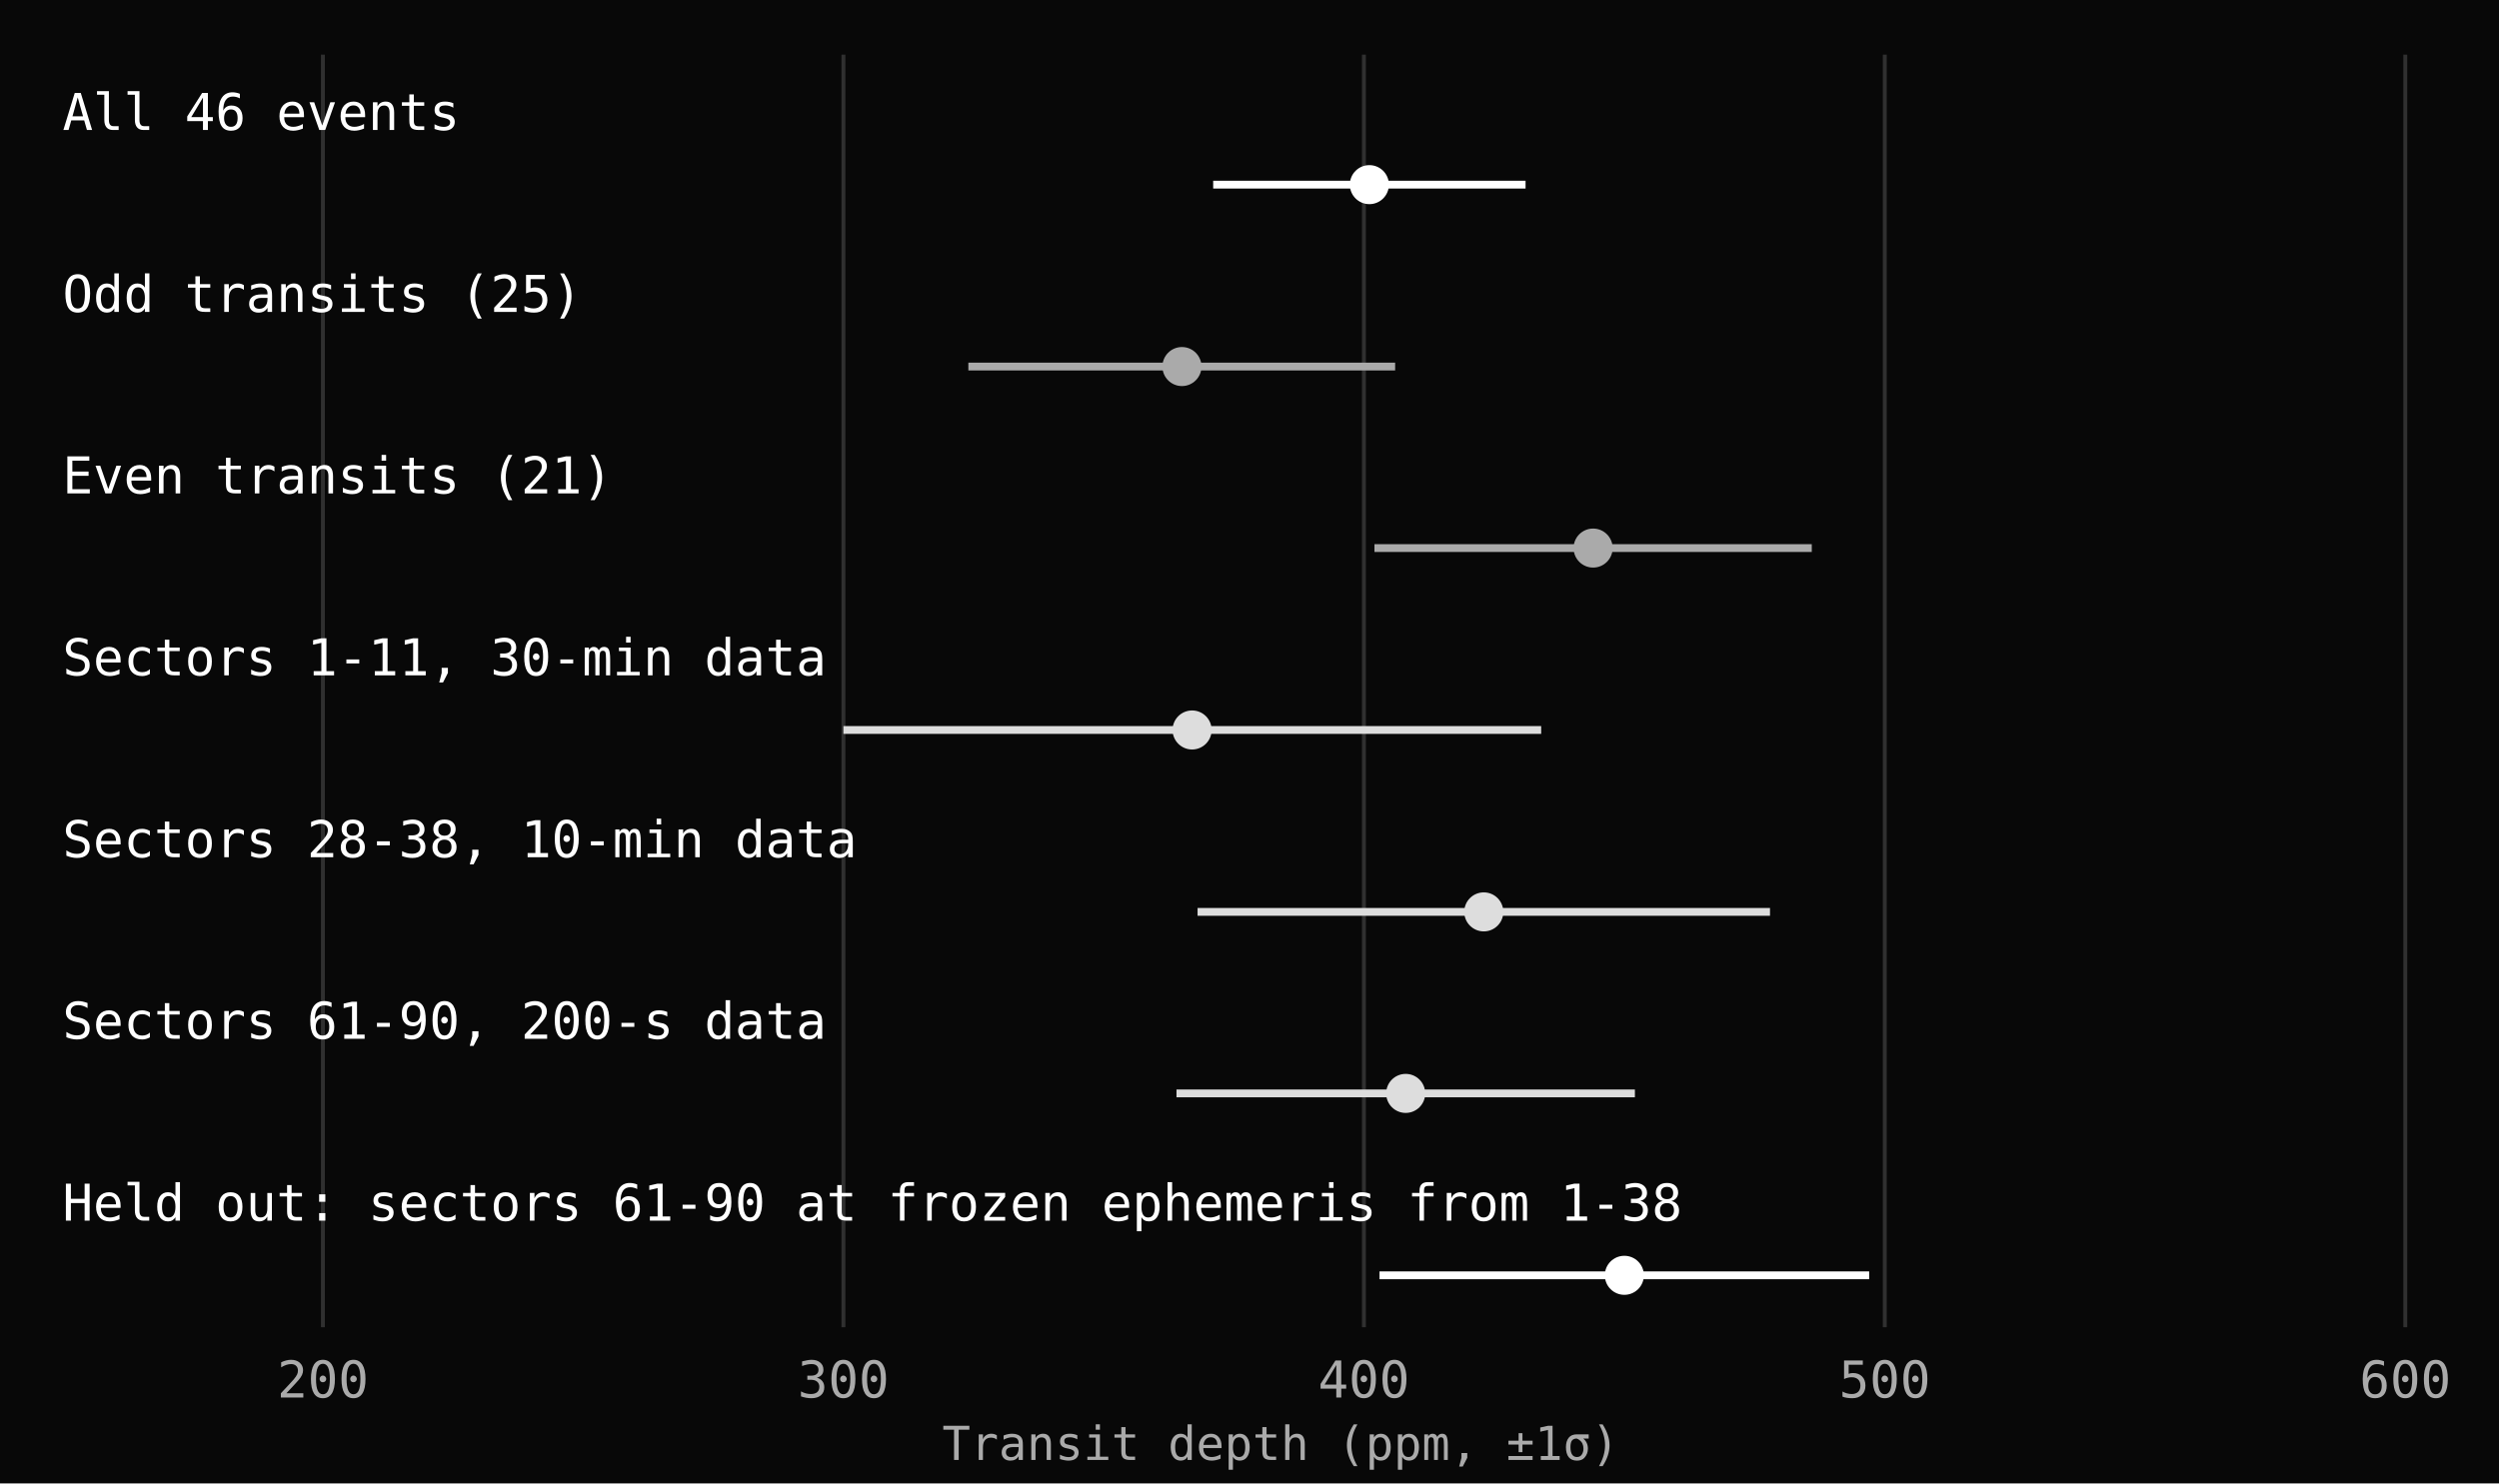
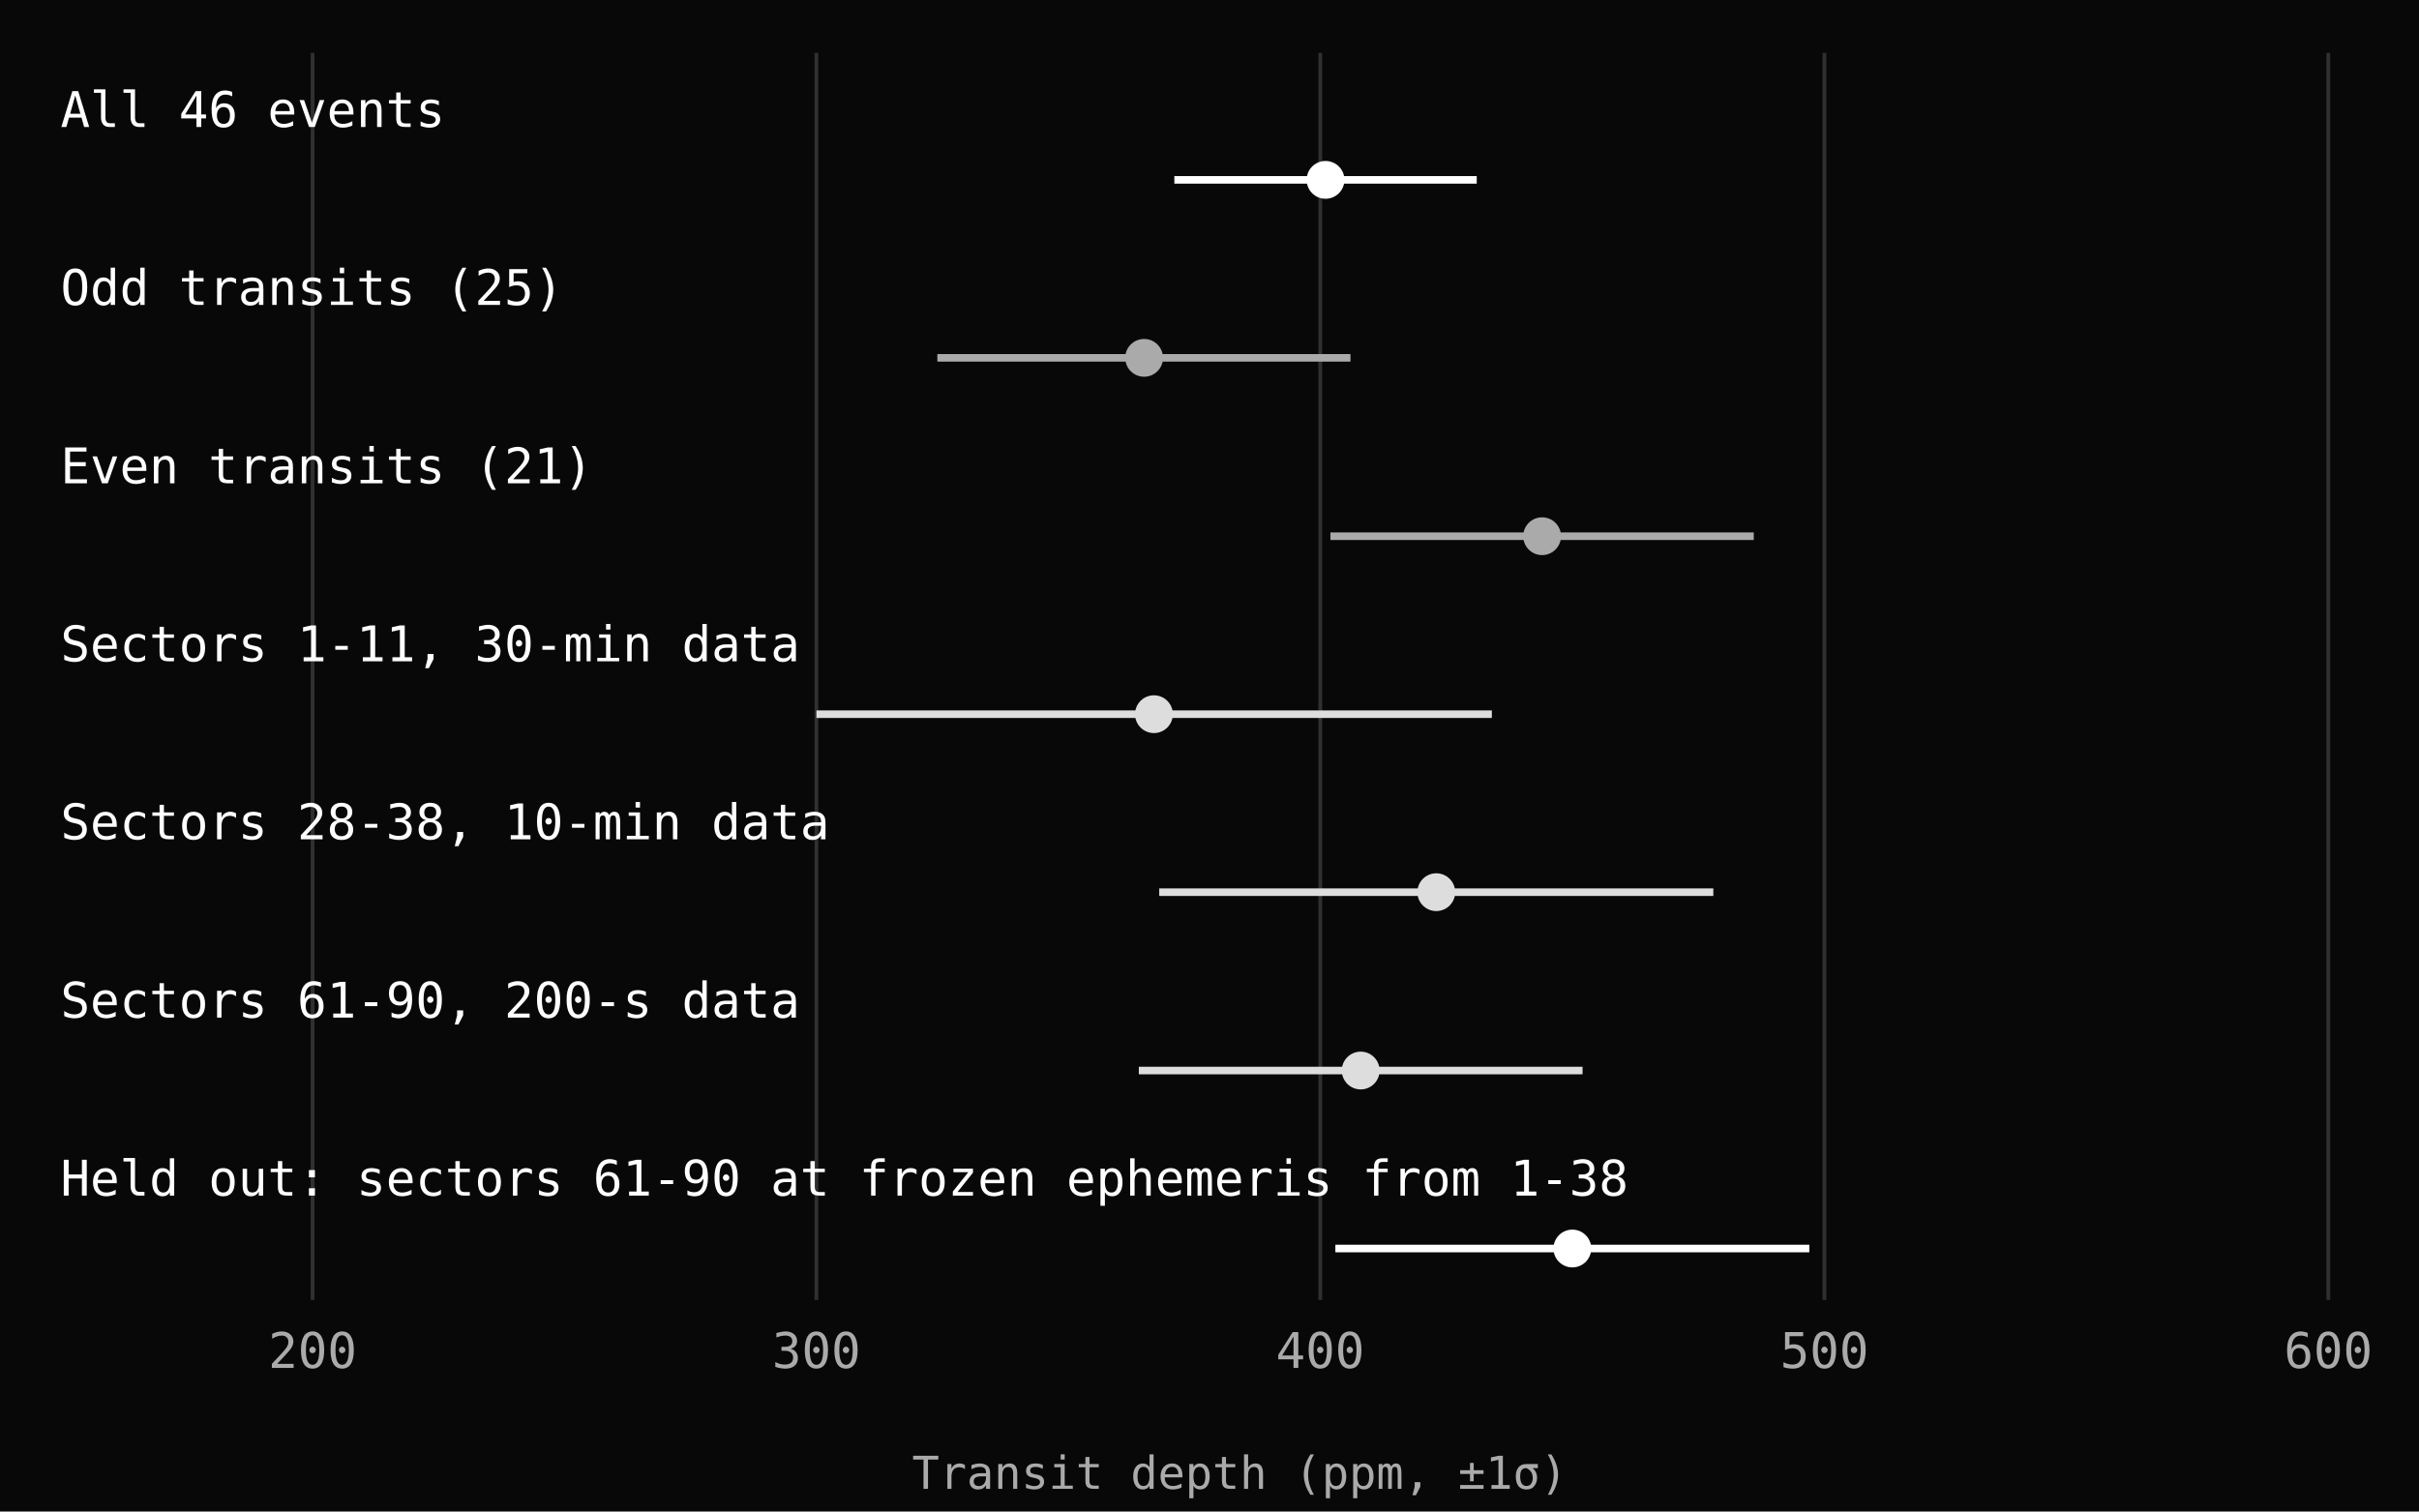
- <svg xmlns="http://www.w3.org/2000/svg" viewBox="0 0 640 380" role="img" aria-labelledby="t d">
-   <rect width="640" height="380" fill="#080808" rx="0" />
-   <line x1="82.7" y1="14.0" x2="82.7" y2="340.0" stroke="#303030" stroke-width="1" />
-   <text x="82.7" y="358.0" font-size="13" fill="#aaaaaa" text-anchor="middle" font-weight="400" font-family="IBM Plex Mono,monospace">200</text>
-   <line x1="216.0" y1="14.0" x2="216.0" y2="340.0" stroke="#303030" stroke-width="1" />
-   <text x="216.0" y="358.0" font-size="13" fill="#aaaaaa" text-anchor="middle" font-weight="400" font-family="IBM Plex Mono,monospace">300</text>
-   <line x1="349.3" y1="14.0" x2="349.3" y2="340.0" stroke="#303030" stroke-width="1" />
-   <text x="349.3" y="358.0" font-size="13" fill="#aaaaaa" text-anchor="middle" font-weight="400" font-family="IBM Plex Mono,monospace">400</text>
-   <line x1="482.7" y1="14.0" x2="482.7" y2="340.0" stroke="#303030" stroke-width="1" />
-   <text x="482.7" y="358.0" font-size="13" fill="#aaaaaa" text-anchor="middle" font-weight="400" font-family="IBM Plex Mono,monospace">500</text>
-   <line x1="616.0" y1="14.0" x2="616.0" y2="340.0" stroke="#303030" stroke-width="1" />
-   <text x="616.0" y="358.0" font-size="13" fill="#aaaaaa" text-anchor="middle" font-weight="400" font-family="IBM Plex Mono,monospace">600</text>
-   <text x="328.0" y="374.0" font-size="12" fill="#aaaaaa" text-anchor="middle" font-weight="400" font-family="IBM Plex Mono,monospace">Transit depth (ppm, ±1σ)</text>
-   <text x="16.0" y="33.3" font-size="13" fill="#ffffff" text-anchor="start" font-weight="400" font-family="IBM Plex Mono,monospace">All 46 events</text>
-   <line x1="310.7" y1="47.3" x2="390.7" y2="47.3" stroke="#ffffff" stroke-width="2" />
-   <circle cx="350.7" cy="47.3" r="5" fill="#ffffff" stroke="none" stroke-width="1" opacity="1" />
-   <text x="16.0" y="79.9" font-size="13" fill="#ffffff" text-anchor="start" font-weight="400" font-family="IBM Plex Mono,monospace">Odd transits (25)</text>
-   <line x1="248.0" y1="93.9" x2="357.3" y2="93.9" stroke="#aaaaaa" stroke-width="2" />
-   <circle cx="302.7" cy="93.9" r="5" fill="#aaaaaa" stroke="none" stroke-width="1" opacity="1" />
-   <text x="16.0" y="126.4" font-size="13" fill="#ffffff" text-anchor="start" font-weight="400" font-family="IBM Plex Mono,monospace">Even transits (21)</text>
-   <line x1="352.0" y1="140.4" x2="464.0" y2="140.4" stroke="#aaaaaa" stroke-width="2" />
-   <circle cx="408.0" cy="140.4" r="5" fill="#aaaaaa" stroke="none" stroke-width="1" opacity="1" />
-   <text x="16.0" y="173.0" font-size="13" fill="#ffffff" text-anchor="start" font-weight="400" font-family="IBM Plex Mono,monospace">Sectors 1-11, 30-min data</text>
-   <line x1="216.0" y1="187.0" x2="394.7" y2="187.0" stroke="#dddddd" stroke-width="2" />
-   <circle cx="305.3" cy="187.0" r="5" fill="#dddddd" stroke="none" stroke-width="1" opacity="1" />
-   <text x="16.0" y="219.6" font-size="13" fill="#ffffff" text-anchor="start" font-weight="400" font-family="IBM Plex Mono,monospace">Sectors 28-38, 10-min data</text>
-   <line x1="306.7" y1="233.6" x2="453.3" y2="233.6" stroke="#dddddd" stroke-width="2" />
-   <circle cx="380.0" cy="233.6" r="5" fill="#dddddd" stroke="none" stroke-width="1" opacity="1" />
-   <text x="16.0" y="266.1" font-size="13" fill="#ffffff" text-anchor="start" font-weight="400" font-family="IBM Plex Mono,monospace">Sectors 61-90, 200-s data</text>
-   <line x1="301.3" y1="280.1" x2="418.7" y2="280.1" stroke="#dddddd" stroke-width="2" />
-   <circle cx="360.0" cy="280.1" r="5" fill="#dddddd" stroke="none" stroke-width="1" opacity="1" />
-   <text x="16.0" y="312.7" font-size="13" fill="#ffffff" text-anchor="start" font-weight="400" font-family="IBM Plex Mono,monospace">Held out: sectors 61-90 at frozen ephemeris from 1-38</text>
-   <line x1="353.3" y1="326.7" x2="478.7" y2="326.7" stroke="#ffffff" stroke-width="2" />
-   <circle cx="416.0" cy="326.7" r="5" fill="#ffffff" stroke="none" stroke-width="1" opacity="1" />
-   <rect class="chart-hit" x="16.00" y="21.29" width="600.00" height="46.57" fill="transparent" data-chart-detail="[&quot;All 46 events&quot;, [[&quot;Depth&quot;, &quot;401 ppm&quot;], [&quot;Uncertainty&quot;, &quot;±30 ppm&quot;]]]" />
-   <rect class="chart-hit" x="16.00" y="67.86" width="600.00" height="46.57" fill="transparent" data-chart-detail="[&quot;Odd transits (25)&quot;, [[&quot;Depth&quot;, &quot;365 ppm&quot;], [&quot;Uncertainty&quot;, &quot;±41 ppm&quot;]]]" />
-   <rect class="chart-hit" x="16.00" y="114.43" width="600.00" height="46.57" fill="transparent" data-chart-detail="[&quot;Even transits (21)&quot;, [[&quot;Depth&quot;, &quot;444 ppm&quot;], [&quot;Uncertainty&quot;, &quot;±42 ppm&quot;]]]" />
-   <rect class="chart-hit" x="16.00" y="161.00" width="600.00" height="46.57" fill="transparent" data-chart-detail="[&quot;Sectors 1-11, 30-min data&quot;, [[&quot;Depth&quot;, &quot;367 ppm&quot;], [&quot;Uncertainty&quot;, &quot;±67 ppm&quot;]]]" />
-   <rect class="chart-hit" x="16.00" y="207.57" width="600.00" height="46.57" fill="transparent" data-chart-detail="[&quot;Sectors 28-38, 10-min data&quot;, [[&quot;Depth&quot;, &quot;423 ppm&quot;], [&quot;Uncertainty&quot;, &quot;±55 ppm&quot;]]]" />
-   <rect class="chart-hit" x="16.00" y="254.14" width="600.00" height="46.57" fill="transparent" data-chart-detail="[&quot;Sectors 61-90, 200-s data&quot;, [[&quot;Depth&quot;, &quot;408 ppm&quot;], [&quot;Uncertainty&quot;, &quot;±44 ppm&quot;]]]" />
-   <rect class="chart-hit" x="16.00" y="300.71" width="600.00" height="46.57" fill="transparent" data-chart-detail="[&quot;Held out: sectors 61-90 at frozen ephemeris from 1-38&quot;, [[&quot;Depth&quot;, &quot;450 ppm&quot;], [&quot;Uncertainty&quot;, &quot;±47 ppm&quot;]]]" />
+ <svg xmlns="http://www.w3.org/2000/svg" viewBox="0 0 640 400" role="img" aria-labelledby="t d">
+   <rect width="640" height="400" fill="#080808" rx="0" />
+   <line x1="82.7" y1="14.0" x2="82.7" y2="344.0" stroke="#303030" stroke-width="1" />
+   <text x="82.7" y="362.0" font-size="13" fill="#aaaaaa" text-anchor="middle" font-weight="400" font-family="IBM Plex Mono,monospace">200</text>
+   <line x1="216.0" y1="14.0" x2="216.0" y2="344.0" stroke="#303030" stroke-width="1" />
+   <text x="216.0" y="362.0" font-size="13" fill="#aaaaaa" text-anchor="middle" font-weight="400" font-family="IBM Plex Mono,monospace">300</text>
+   <line x1="349.3" y1="14.0" x2="349.3" y2="344.0" stroke="#303030" stroke-width="1" />
+   <text x="349.3" y="362.0" font-size="13" fill="#aaaaaa" text-anchor="middle" font-weight="400" font-family="IBM Plex Mono,monospace">400</text>
+   <line x1="482.7" y1="14.0" x2="482.7" y2="344.0" stroke="#303030" stroke-width="1" />
+   <text x="482.7" y="362.0" font-size="13" fill="#aaaaaa" text-anchor="middle" font-weight="400" font-family="IBM Plex Mono,monospace">500</text>
+   <line x1="616.0" y1="14.0" x2="616.0" y2="344.0" stroke="#303030" stroke-width="1" />
+   <text x="616.0" y="362.0" font-size="13" fill="#aaaaaa" text-anchor="middle" font-weight="400" font-family="IBM Plex Mono,monospace">600</text>
+   <text x="328.0" y="394.0" font-size="12" fill="#aaaaaa" text-anchor="middle" font-weight="400" font-family="IBM Plex Mono,monospace">Transit depth (ppm, ±1σ)</text>
+   <text x="16.0" y="33.6" font-size="13" fill="#ffffff" text-anchor="start" font-weight="400" font-family="IBM Plex Mono,monospace">All 46 events</text>
+   <line x1="310.7" y1="47.6" x2="390.7" y2="47.6" stroke="#ffffff" stroke-width="2" />
+   <circle cx="350.7" cy="47.6" r="5" fill="#ffffff" stroke="none" stroke-width="1" opacity="1" />
+   <text x="16.0" y="80.7" font-size="13" fill="#ffffff" text-anchor="start" font-weight="400" font-family="IBM Plex Mono,monospace">Odd transits (25)</text>
+   <line x1="248.0" y1="94.7" x2="357.3" y2="94.7" stroke="#aaaaaa" stroke-width="2" />
+   <circle cx="302.7" cy="94.7" r="5" fill="#aaaaaa" stroke="none" stroke-width="1" opacity="1" />
+   <text x="16.0" y="127.9" font-size="13" fill="#ffffff" text-anchor="start" font-weight="400" font-family="IBM Plex Mono,monospace">Even transits (21)</text>
+   <line x1="352.0" y1="141.9" x2="464.0" y2="141.9" stroke="#aaaaaa" stroke-width="2" />
+   <circle cx="408.0" cy="141.9" r="5" fill="#aaaaaa" stroke="none" stroke-width="1" opacity="1" />
+   <text x="16.0" y="175.0" font-size="13" fill="#ffffff" text-anchor="start" font-weight="400" font-family="IBM Plex Mono,monospace">Sectors 1-11, 30-min data</text>
+   <line x1="216.0" y1="189.0" x2="394.7" y2="189.0" stroke="#dddddd" stroke-width="2" />
+   <circle cx="305.3" cy="189.0" r="5" fill="#dddddd" stroke="none" stroke-width="1" opacity="1" />
+   <text x="16.0" y="222.1" font-size="13" fill="#ffffff" text-anchor="start" font-weight="400" font-family="IBM Plex Mono,monospace">Sectors 28-38, 10-min data</text>
+   <line x1="306.7" y1="236.1" x2="453.3" y2="236.1" stroke="#dddddd" stroke-width="2" />
+   <circle cx="380.0" cy="236.1" r="5" fill="#dddddd" stroke="none" stroke-width="1" opacity="1" />
+   <text x="16.0" y="269.3" font-size="13" fill="#ffffff" text-anchor="start" font-weight="400" font-family="IBM Plex Mono,monospace">Sectors 61-90, 200-s data</text>
+   <line x1="301.3" y1="283.3" x2="418.7" y2="283.3" stroke="#dddddd" stroke-width="2" />
+   <circle cx="360.0" cy="283.3" r="5" fill="#dddddd" stroke="none" stroke-width="1" opacity="1" />
+   <text x="16.0" y="316.4" font-size="13" fill="#ffffff" text-anchor="start" font-weight="400" font-family="IBM Plex Mono,monospace">Held out: sectors 61-90 at frozen ephemeris from 1-38</text>
+   <line x1="353.3" y1="330.4" x2="478.7" y2="330.4" stroke="#ffffff" stroke-width="2" />
+   <circle cx="416.0" cy="330.4" r="5" fill="#ffffff" stroke="none" stroke-width="1" opacity="1" />
+   <rect class="chart-hit" x="16.00" y="21.57" width="600.00" height="47.14" fill="transparent" data-chart-detail="[&quot;All 46 events&quot;, [[&quot;Depth&quot;, &quot;401 ppm&quot;], [&quot;Uncertainty&quot;, &quot;±30 ppm&quot;]]]" />
+   <rect class="chart-hit" x="16.00" y="68.71" width="600.00" height="47.14" fill="transparent" data-chart-detail="[&quot;Odd transits (25)&quot;, [[&quot;Depth&quot;, &quot;365 ppm&quot;], [&quot;Uncertainty&quot;, &quot;±41 ppm&quot;]]]" />
+   <rect class="chart-hit" x="16.00" y="115.86" width="600.00" height="47.14" fill="transparent" data-chart-detail="[&quot;Even transits (21)&quot;, [[&quot;Depth&quot;, &quot;444 ppm&quot;], [&quot;Uncertainty&quot;, &quot;±42 ppm&quot;]]]" />
+   <rect class="chart-hit" x="16.00" y="163.00" width="600.00" height="47.14" fill="transparent" data-chart-detail="[&quot;Sectors 1-11, 30-min data&quot;, [[&quot;Depth&quot;, &quot;367 ppm&quot;], [&quot;Uncertainty&quot;, &quot;±67 ppm&quot;]]]" />
+   <rect class="chart-hit" x="16.00" y="210.14" width="600.00" height="47.14" fill="transparent" data-chart-detail="[&quot;Sectors 28-38, 10-min data&quot;, [[&quot;Depth&quot;, &quot;423 ppm&quot;], [&quot;Uncertainty&quot;, &quot;±55 ppm&quot;]]]" />
+   <rect class="chart-hit" x="16.00" y="257.29" width="600.00" height="47.14" fill="transparent" data-chart-detail="[&quot;Sectors 61-90, 200-s data&quot;, [[&quot;Depth&quot;, &quot;408 ppm&quot;], [&quot;Uncertainty&quot;, &quot;±44 ppm&quot;]]]" />
+   <rect class="chart-hit" x="16.00" y="304.43" width="600.00" height="47.14" fill="transparent" data-chart-detail="[&quot;Held out: sectors 61-90 at frozen ephemeris from 1-38&quot;, [[&quot;Depth&quot;, &quot;450 ppm&quot;], [&quot;Uncertainty&quot;, &quot;±47 ppm&quot;]]]" />
</svg>
